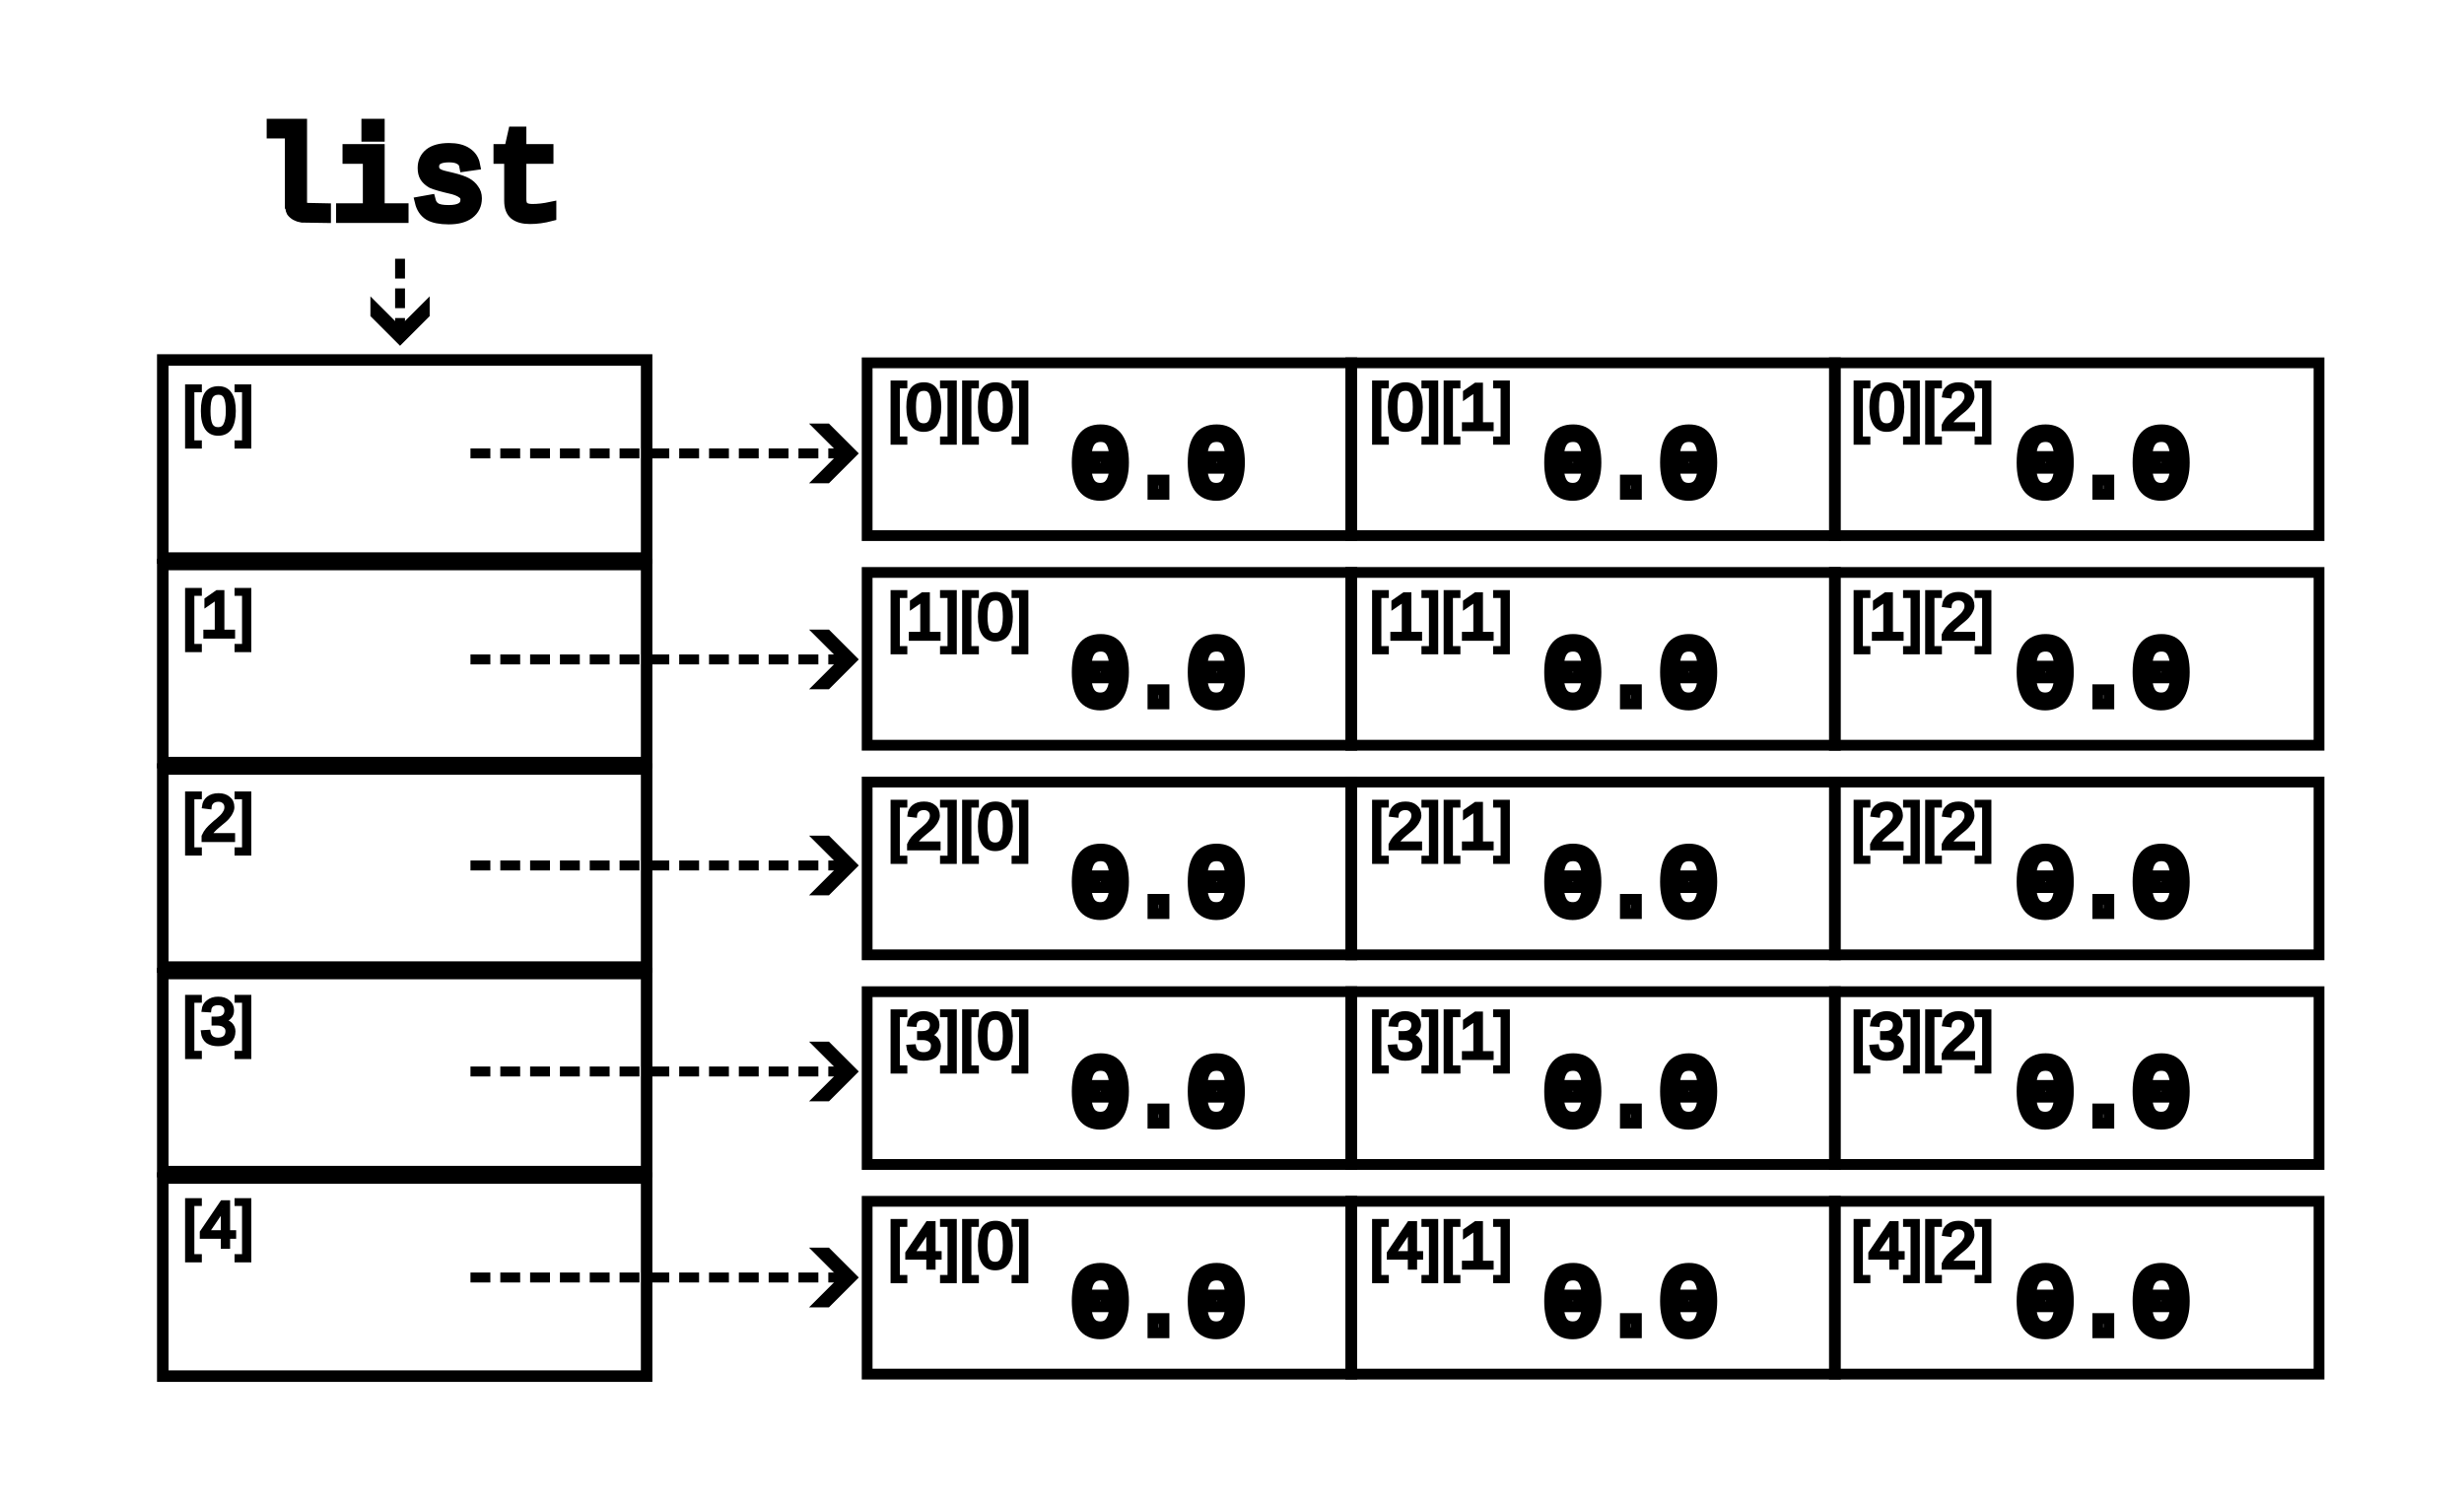
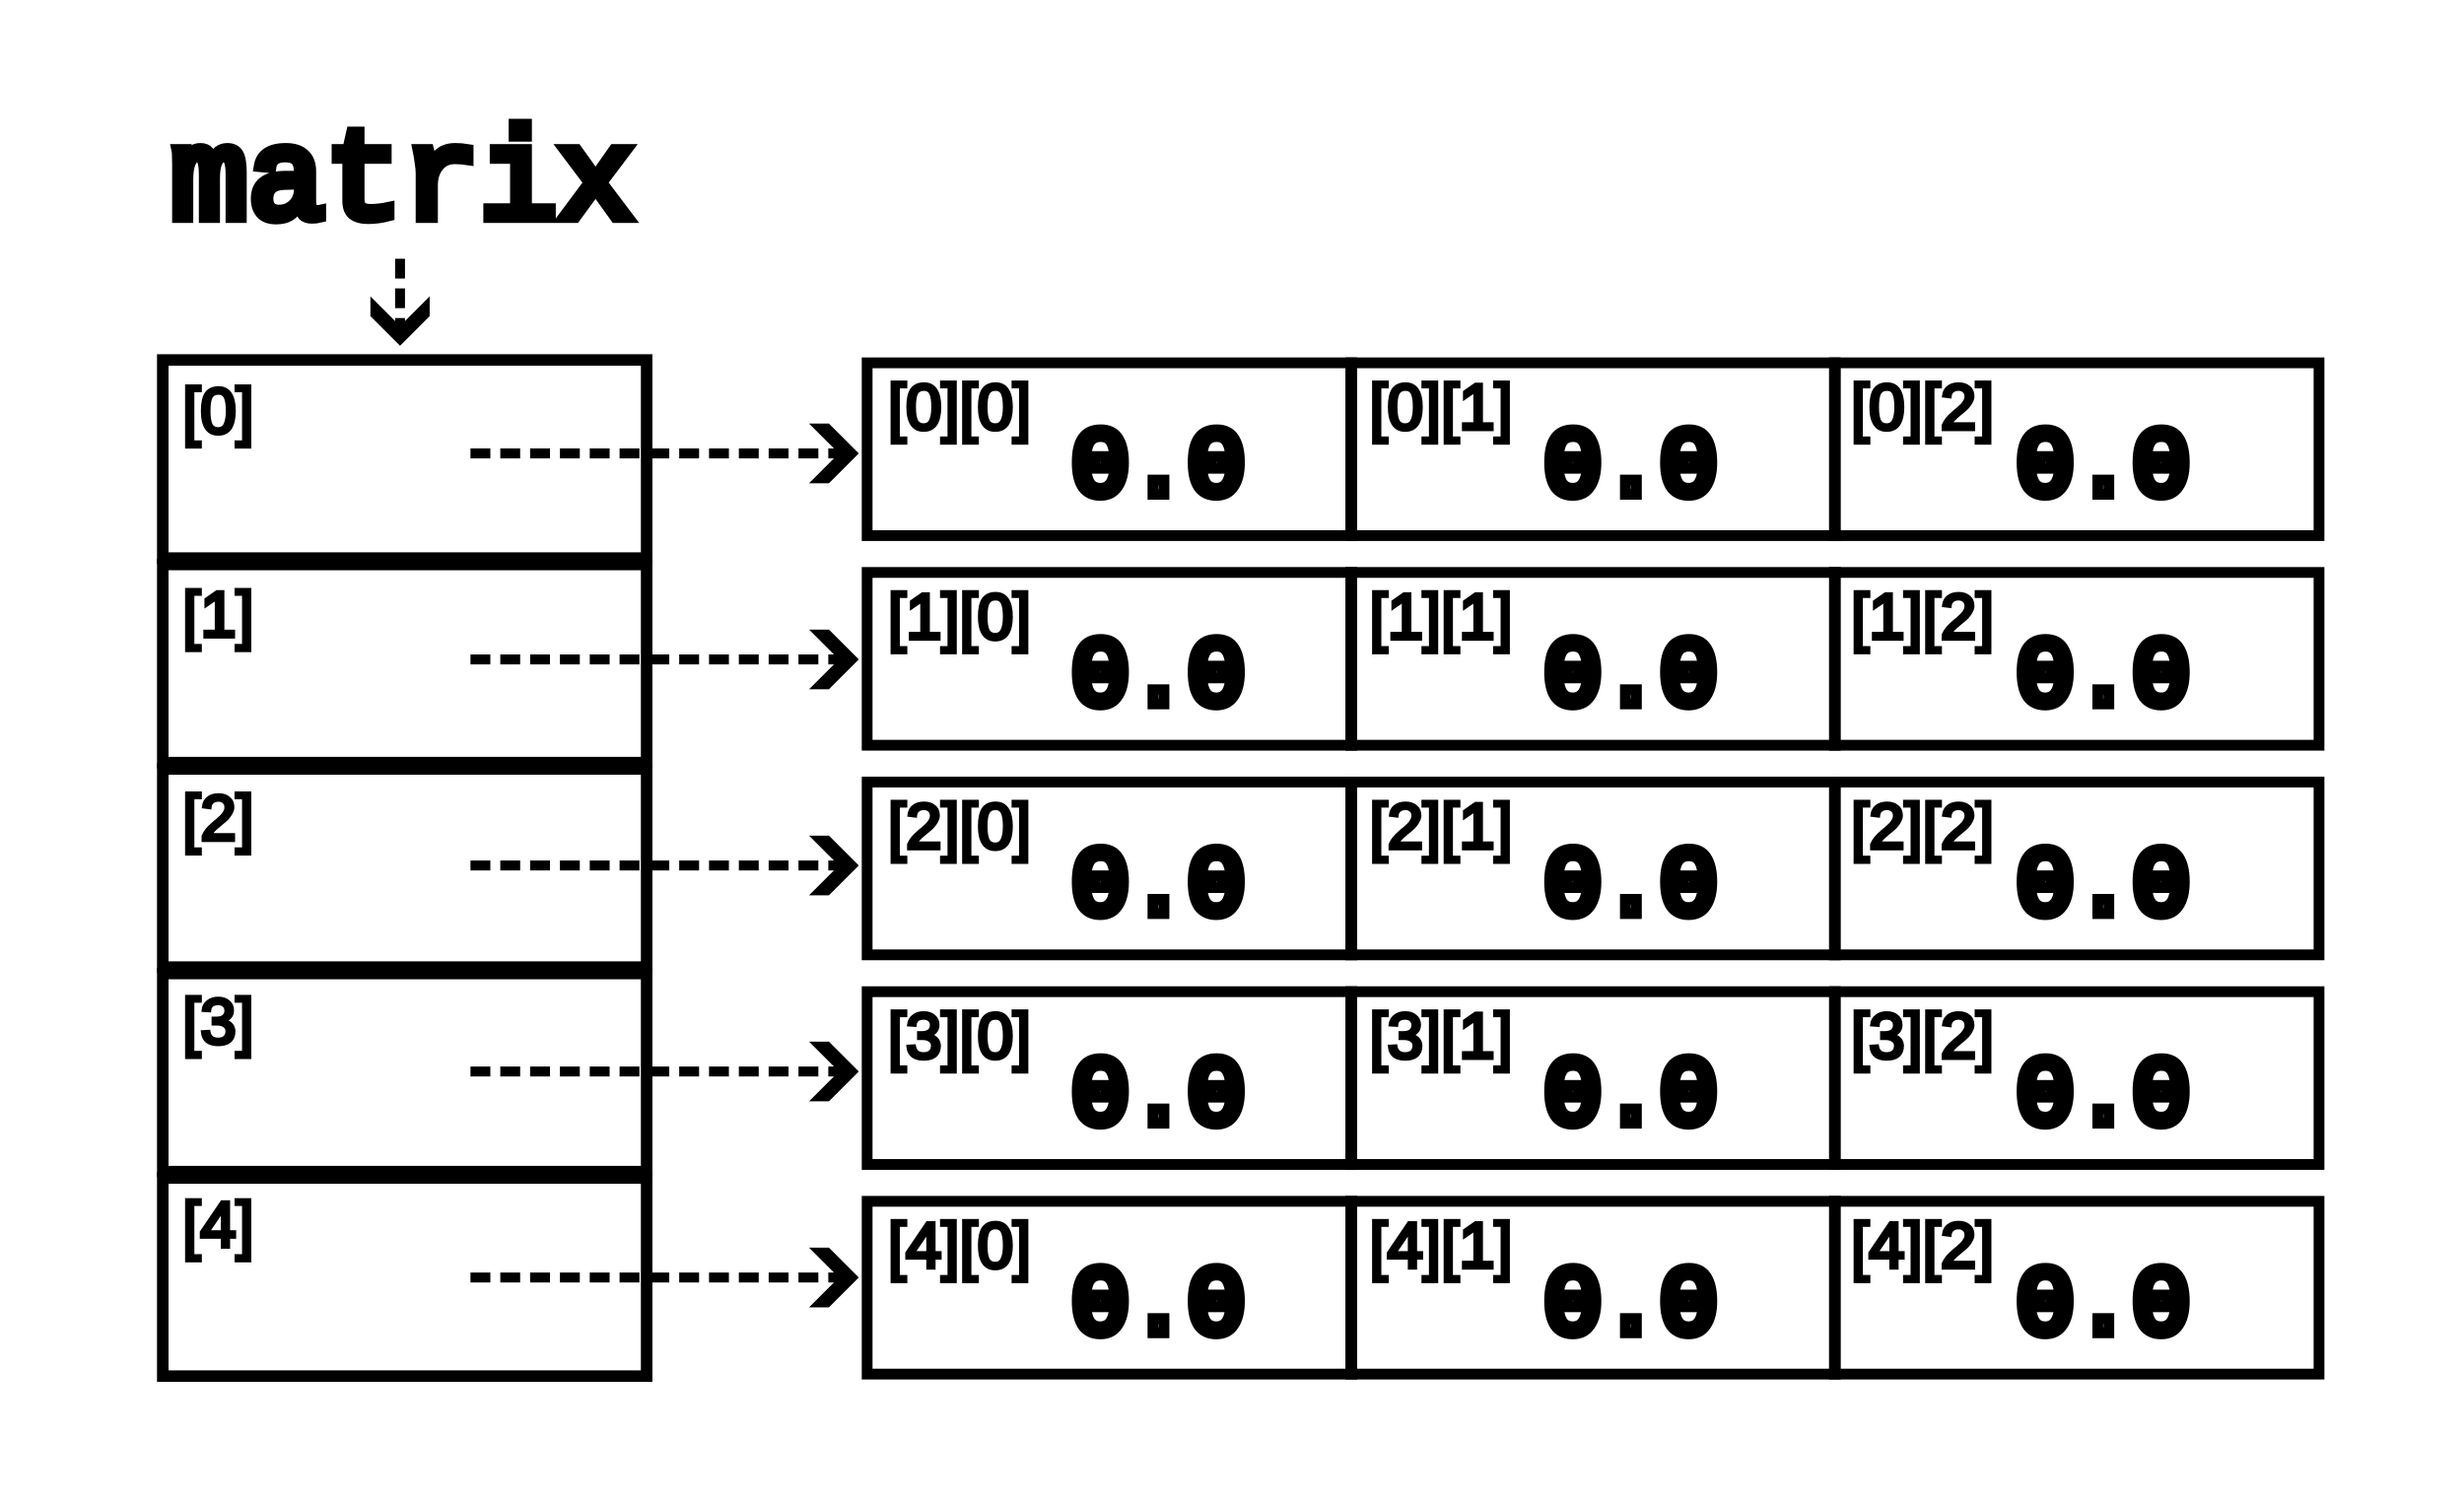
<svg xmlns="http://www.w3.org/2000/svg" width="108mm" height="66mm" viewBox="0 0 108 66" version="1.1" id="svg5">
  <defs id="defs2">
    <marker style="overflow:visible" id="Arrow4" refX="0" refY="0" orient="auto-start-reverse" markerWidth="5" markerHeight="6" viewBox="0 0 5 6" preserveAspectRatio="xMidYMid">
      <path style="fill:context-stroke;fill-rule:evenodd;stroke:none" d="m 1,0 -3,3 h -2 l 3,-3 -3,-3 h 2 z" id="path1741" />
    </marker>
    <rect x="233.16" y="210.821" width="100.524" height="171.031" id="rect1095" />
    <rect x="85.166" y="64.224" width="776.27" height="41.885" id="rect740" />
    <marker style="overflow:visible" id="Arrow4-3" refX="0" refY="0" orient="auto-start-reverse" markerWidth="5" markerHeight="6" viewBox="0 0 5 6" preserveAspectRatio="xMidYMid">
      <path style="fill:context-stroke;fill-rule:evenodd;stroke:none" d="m 1,0 -3,3 h -2 l 3,-3 -3,-3 h 2 z" id="path1741-3" />
    </marker>
    <marker style="overflow:visible" id="Arrow4-39" refX="0" refY="0" orient="auto-start-reverse" markerWidth="5" markerHeight="6" viewBox="0 0 5 6" preserveAspectRatio="xMidYMid">
      <path style="fill:context-stroke;fill-rule:evenodd;stroke:none" d="m 1,0 -3,3 h -2 l 3,-3 -3,-3 h 2 z" id="path1741-4" />
    </marker>
    <marker style="overflow:visible" id="Arrow4-4" refX="0" refY="0" orient="auto-start-reverse" markerWidth="5" markerHeight="6" viewBox="0 0 5 6" preserveAspectRatio="xMidYMid">
      <path style="fill:context-stroke;fill-rule:evenodd;stroke:none" d="m 1,0 -3,3 h -2 l 3,-3 -3,-3 h 2 z" id="path1741-9" />
    </marker>
    <marker style="overflow:visible" id="Arrow4-9" refX="0" refY="0" orient="auto-start-reverse" markerWidth="5" markerHeight="6" viewBox="0 0 5 6" preserveAspectRatio="xMidYMid">
      <path style="fill:context-stroke;fill-rule:evenodd;stroke:none" d="m 1,0 -3,3 h -2 l 3,-3 -3,-3 h 2 z" id="path1741-7" />
    </marker>
    <marker style="overflow:visible" id="Arrow4-95" refX="0" refY="0" orient="auto-start-reverse" markerWidth="5" markerHeight="6" viewBox="0 0 5 6" preserveAspectRatio="xMidYMid">
      <path style="fill:context-stroke;fill-rule:evenodd;stroke:none" d="m 1,0 -3,3 h -2 l 3,-3 -3,-3 h 2 z" id="path1741-8" />
    </marker>
  </defs>
  <g id="layer1" transform="translate(-54.50063,-28.76849)">
    <text xml:space="preserve" transform="matrix(0.2645833,0,0,0.2645833,54.50063,28.76849)" id="text1093" style="font-style:italic;font-size:21.333px;font-family:'Courier New';-inkscape-font-specification:'Courier New, Italic';white-space:pre;shape-inside:url(#rect1095);display:inline;fill:none;fill-opacity:0.211;stroke:#c1c1c1;stroke-width:1.784;stroke-opacity:0.675" />
-     <text xml:space="preserve" style="font-style:normal;font-variant:normal;font-weight:normal;font-stretch:normal;font-size:5.644px;font-family:'Courier New';-inkscape-font-specification:'Courier New, Normal';font-variant-ligatures:normal;font-variant-caps:normal;font-variant-numeric:normal;font-variant-east-asian:normal;fill:#000000;fill-opacity:1;stroke:#000000;stroke-width:0.472;stroke-opacity:1" x="65.69" y="38.303" id="text360">
-       <tspan id="tspan1846" x="65.69" y="38.303">list</tspan>
+     <text xml:space="preserve" style="font-style:normal;font-variant:normal;font-weight:normal;font-stretch:normal;font-size:5.644px;font-family:'Courier New';-inkscape-font-specification:'Courier New, Normal';font-variant-ligatures:normal;font-variant-caps:normal;font-variant-numeric:normal;font-variant-east-asian:normal;fill:#000000;fill-opacity:1;stroke:#000000;stroke-width:0.472;stroke-opacity:1" x="61.985" y="38.303" id="text360">
+       <tspan id="tspan1846" x="61.985" y="38.303">matrix</tspan>
    </text>
    <text xml:space="preserve" style="font-style:normal;font-variant:normal;font-weight:normal;font-stretch:normal;font-size:2.822px;font-family:Arial;-inkscape-font-specification:'Arial, Normal';font-variant-ligatures:normal;font-variant-caps:normal;font-variant-numeric:normal;font-variant-east-asian:normal;fill:#000000;fill-opacity:1;stroke:#000000;stroke-width:0.172;stroke-dasharray:none;stroke-opacity:1" x="62.495" y="47.751" id="text360-3-1">
      <tspan id="tspan1540" x="62.495" y="47.751">[0]</tspan>
    </text>
    <text xml:space="preserve" style="font-style:normal;font-variant:normal;font-weight:normal;font-stretch:normal;font-size:2.822px;font-family:Arial;-inkscape-font-specification:'Arial, Normal';font-variant-ligatures:normal;font-variant-caps:normal;font-variant-numeric:normal;font-variant-east-asian:normal;fill:#000000;fill-opacity:1;stroke:#000000;stroke-width:0.172;stroke-dasharray:none;stroke-opacity:1" x="62.495" y="56.67" id="text360-3-1-7">
      <tspan id="tspan1542" x="62.495" y="56.67">[1]</tspan>
    </text>
    <text xml:space="preserve" style="font-style:normal;font-variant:normal;font-weight:normal;font-stretch:normal;font-size:2.822px;font-family:Arial;-inkscape-font-specification:'Arial, Normal';font-variant-ligatures:normal;font-variant-caps:normal;font-variant-numeric:normal;font-variant-east-asian:normal;fill:#000000;fill-opacity:1;stroke:#000000;stroke-width:0.172;stroke-dasharray:none;stroke-opacity:1" x="62.495" y="65.589" id="text360-3-1-7-8">
      <tspan id="tspan1544" x="62.495" y="65.589">[2]</tspan>
    </text>
    <text xml:space="preserve" style="font-style:normal;font-variant:normal;font-weight:normal;font-stretch:normal;font-size:2.822px;font-family:Arial;-inkscape-font-specification:'Arial, Normal';font-variant-ligatures:normal;font-variant-caps:normal;font-variant-numeric:normal;font-variant-east-asian:normal;fill:#000000;fill-opacity:1;stroke:#000000;stroke-width:0.172;stroke-dasharray:none;stroke-opacity:1" x="62.495" y="74.508" id="text360-3-1-7-3">
      <tspan id="tspan1546" x="62.495" y="74.508">[3]</tspan>
    </text>
    <text xml:space="preserve" style="font-style:normal;font-variant:normal;font-weight:normal;font-stretch:normal;font-size:2.822px;font-family:Arial;-inkscape-font-specification:'Arial, Normal';font-variant-ligatures:normal;font-variant-caps:normal;font-variant-numeric:normal;font-variant-east-asian:normal;fill:#000000;fill-opacity:1;stroke:#000000;stroke-width:0.172;stroke-dasharray:none;stroke-opacity:1" x="62.495" y="83.418" id="text360-3-1-7-8-7">
      <tspan id="tspan1548" x="62.495" y="83.418">[4]</tspan>
    </text>
    <rect style="fill:none;fill-opacity:1;stroke:#000000;stroke-width:0.505;stroke-opacity:1" id="rect1024" width="21.208" height="8.683" x="61.635" y="44.547" />
    <rect style="fill:none;fill-opacity:1;stroke:#000000;stroke-width:0.505;stroke-opacity:1" id="rect1024-6" width="21.208" height="8.683" x="61.635" y="53.511" />
    <rect style="fill:none;fill-opacity:1;stroke:#000000;stroke-width:0.505;stroke-opacity:1" id="rect1024-6-7" width="21.208" height="8.683" x="61.635" y="62.475" />
    <rect style="fill:none;fill-opacity:1;stroke:#000000;stroke-width:0.505;stroke-opacity:1" id="rect1024-1" width="21.208" height="8.683" x="61.635" y="71.439" />
    <rect style="fill:none;fill-opacity:1;stroke:#000000;stroke-width:0.505;stroke-opacity:1" id="rect1024-6-2" width="21.208" height="8.683" x="61.635" y="80.403" />
    <path style="fill:none;fill-opacity:1;stroke:#000000;stroke-width:0.436;stroke-dasharray:0.871, 0.436;stroke-dashoffset:0;stroke-opacity:1;marker-end:url(#Arrow4)" d="M 75.122,48.642 H 91.706" id="path1930" />
    <path style="fill:none;fill-opacity:1;stroke:#000000;stroke-width:0.436;stroke-dasharray:0.871, 0.436;stroke-dashoffset:0;stroke-opacity:1;marker-end:url(#Arrow4-3)" d="M 75.122,57.672 H 91.706" id="path1930-4" />
    <path style="fill:none;fill-opacity:1;stroke:#000000;stroke-width:0.436;stroke-dasharray:0.871, 0.436;stroke-dashoffset:0;stroke-opacity:1;marker-end:url(#Arrow4-39)" d="M 75.122,66.703 H 91.706" id="path1930-0" />
    <path style="fill:none;fill-opacity:1;stroke:#000000;stroke-width:0.436;stroke-dasharray:0.871, 0.436;stroke-dashoffset:0;stroke-opacity:1;marker-end:url(#Arrow4-4)" d="M 75.122,75.733 H 91.706" id="path1930-6" />
    <path style="fill:none;fill-opacity:1;stroke:#000000;stroke-width:0.436;stroke-dasharray:0.871, 0.436;stroke-dashoffset:0;stroke-opacity:1;marker-end:url(#Arrow4-9)" d="M 75.122,84.763 H 91.706" id="path1930-49" />
    <g id="g4460" transform="translate(-7.234284,1.763441)">
      <text xml:space="preserve" style="font-style:normal;font-variant:normal;font-weight:normal;font-stretch:normal;font-size:2.822px;font-family:Arial;-inkscape-font-specification:'Arial, Normal';font-variant-ligatures:normal;font-variant-caps:normal;font-variant-numeric:normal;font-variant-east-asian:normal;fill:#000000;fill-opacity:1;stroke:#000000;stroke-width:0.172;stroke-dasharray:none;stroke-opacity:1" x="100.651" y="45.816" id="text360-3-1-3">
        <tspan id="tspan4358" x="100.651" y="45.816">[0][0]</tspan>
      </text>
      <text xml:space="preserve" style="font-style:normal;font-variant:normal;font-weight:normal;font-stretch:normal;font-size:2.822px;font-family:Arial;-inkscape-font-specification:'Arial, Normal';font-variant-ligatures:normal;font-variant-caps:normal;font-variant-numeric:normal;font-variant-east-asian:normal;fill:#000000;fill-opacity:1;stroke:#000000;stroke-width:0.172;stroke-dasharray:none;stroke-opacity:1" x="121.756" y="45.816" id="text360-3-1-3-1">
        <tspan id="tspan4414" x="121.756" y="45.816">[0][1]</tspan>
      </text>
      <text xml:space="preserve" style="font-style:normal;font-variant:normal;font-weight:normal;font-stretch:normal;font-size:2.822px;font-family:Arial;-inkscape-font-specification:'Arial, Normal';font-variant-ligatures:normal;font-variant-caps:normal;font-variant-numeric:normal;font-variant-east-asian:normal;fill:#000000;fill-opacity:1;stroke:#000000;stroke-width:0.172;stroke-dasharray:none;stroke-opacity:1" x="142.862" y="45.816" id="text360-3-1-3-1-1">
        <tspan id="tspan4443" x="142.862" y="45.816">[0][2]</tspan>
      </text>
      <rect style="fill:none;fill-opacity:1;stroke:#000000;stroke-width:0.472;stroke-opacity:1" id="rect1024-68" width="21.241" height="7.573" x="99.743" y="42.908" />
      <rect style="fill:none;fill-opacity:1;stroke:#000000;stroke-width:0.472;stroke-opacity:1" id="rect1024-68-3" width="21.241" height="7.573" x="120.941" y="42.908" />
      <rect style="fill:none;fill-opacity:1;stroke:#000000;stroke-width:0.472;stroke-opacity:1" id="rect1024-68-3-3" width="21.241" height="7.573" x="142.139" y="42.908" />
      <text xml:space="preserve" style="font-style:normal;font-variant:normal;font-weight:normal;font-stretch:normal;font-size:4.233px;font-family:'Courier New';-inkscape-font-specification:'Courier New, Normal';font-variant-ligatures:normal;font-variant-caps:normal;font-variant-numeric:normal;font-variant-east-asian:normal;fill:none;fill-opacity:1;stroke:#000000;stroke-width:0.472;stroke-opacity:1" x="108.701" y="48.671" id="text4285">
        <tspan id="tspan4283" style="font-style:normal;font-variant:normal;font-weight:normal;font-stretch:normal;font-size:4.233px;font-family:'Courier New';-inkscape-font-specification:'Courier New, Normal';font-variant-ligatures:normal;font-variant-caps:normal;font-variant-numeric:normal;font-variant-east-asian:normal;stroke-width:0.472" x="108.701" y="48.671">0.0</tspan>
      </text>
      <text xml:space="preserve" style="font-style:normal;font-variant:normal;font-weight:normal;font-stretch:normal;font-size:4.233px;font-family:'Courier New';-inkscape-font-specification:'Courier New, Normal';font-variant-ligatures:normal;font-variant-caps:normal;font-variant-numeric:normal;font-variant-east-asian:normal;fill:none;fill-opacity:1;stroke:#000000;stroke-width:0.472;stroke-opacity:1" x="129.407" y="48.671" id="text4285-9">
        <tspan id="tspan4283-2" style="font-style:normal;font-variant:normal;font-weight:normal;font-stretch:normal;font-size:4.233px;font-family:'Courier New';-inkscape-font-specification:'Courier New, Normal';font-variant-ligatures:normal;font-variant-caps:normal;font-variant-numeric:normal;font-variant-east-asian:normal;stroke-width:0.472" x="129.407" y="48.671">0.0</tspan>
      </text>
      <text xml:space="preserve" style="font-style:normal;font-variant:normal;font-weight:normal;font-stretch:normal;font-size:4.233px;font-family:'Courier New';-inkscape-font-specification:'Courier New, Normal';font-variant-ligatures:normal;font-variant-caps:normal;font-variant-numeric:normal;font-variant-east-asian:normal;fill:none;fill-opacity:1;stroke:#000000;stroke-width:0.472;stroke-opacity:1" x="150.113" y="48.671" id="text4285-5">
        <tspan id="tspan4283-1" style="font-style:normal;font-variant:normal;font-weight:normal;font-stretch:normal;font-size:4.233px;font-family:'Courier New';-inkscape-font-specification:'Courier New, Normal';font-variant-ligatures:normal;font-variant-caps:normal;font-variant-numeric:normal;font-variant-east-asian:normal;stroke-width:0.472" x="150.113" y="48.671">0.0</tspan>
      </text>
    </g>
    <g id="g4460-5" transform="translate(-7.234284,10.95144)">
      <text xml:space="preserve" style="font-style:normal;font-variant:normal;font-weight:normal;font-stretch:normal;font-size:2.822px;font-family:Arial;-inkscape-font-specification:'Arial, Normal';font-variant-ligatures:normal;font-variant-caps:normal;font-variant-numeric:normal;font-variant-east-asian:normal;fill:#000000;fill-opacity:1;stroke:#000000;stroke-width:0.172;stroke-dasharray:none;stroke-opacity:1" x="100.651" y="45.816" id="text360-3-1-3-8">
        <tspan id="tspan4903" x="100.651" y="45.816">[1][0]</tspan>
      </text>
      <text xml:space="preserve" style="font-style:normal;font-variant:normal;font-weight:normal;font-stretch:normal;font-size:2.822px;font-family:Arial;-inkscape-font-specification:'Arial, Normal';font-variant-ligatures:normal;font-variant-caps:normal;font-variant-numeric:normal;font-variant-east-asian:normal;fill:#000000;fill-opacity:1;stroke:#000000;stroke-width:0.172;stroke-dasharray:none;stroke-opacity:1" x="121.756" y="45.816" id="text360-3-1-3-1-9">
        <tspan id="tspan4905" x="121.756" y="45.816">[1][1]</tspan>
      </text>
      <text xml:space="preserve" style="font-style:normal;font-variant:normal;font-weight:normal;font-stretch:normal;font-size:2.822px;font-family:Arial;-inkscape-font-specification:'Arial, Normal';font-variant-ligatures:normal;font-variant-caps:normal;font-variant-numeric:normal;font-variant-east-asian:normal;fill:#000000;fill-opacity:1;stroke:#000000;stroke-width:0.172;stroke-dasharray:none;stroke-opacity:1" x="142.862" y="45.816" id="text360-3-1-3-1-1-5">
        <tspan id="tspan4907" x="142.862" y="45.816">[1][2]</tspan>
      </text>
      <rect style="fill:none;fill-opacity:1;stroke:#000000;stroke-width:0.472;stroke-opacity:1" id="rect1024-68-2" width="21.241" height="7.573" x="99.743" y="42.908" />
      <rect style="fill:none;fill-opacity:1;stroke:#000000;stroke-width:0.472;stroke-opacity:1" id="rect1024-68-3-5" width="21.241" height="7.573" x="120.941" y="42.908" />
      <rect style="fill:none;fill-opacity:1;stroke:#000000;stroke-width:0.472;stroke-opacity:1" id="rect1024-68-3-3-6" width="21.241" height="7.573" x="142.139" y="42.908" />
      <text xml:space="preserve" style="font-style:normal;font-variant:normal;font-weight:normal;font-stretch:normal;font-size:4.233px;font-family:'Courier New';-inkscape-font-specification:'Courier New, Normal';font-variant-ligatures:normal;font-variant-caps:normal;font-variant-numeric:normal;font-variant-east-asian:normal;fill:none;fill-opacity:1;stroke:#000000;stroke-width:0.472;stroke-opacity:1" x="108.701" y="48.671" id="text4285-0">
        <tspan id="tspan4283-16" style="font-style:normal;font-variant:normal;font-weight:normal;font-stretch:normal;font-size:4.233px;font-family:'Courier New';-inkscape-font-specification:'Courier New, Normal';font-variant-ligatures:normal;font-variant-caps:normal;font-variant-numeric:normal;font-variant-east-asian:normal;stroke-width:0.472" x="108.701" y="48.671">0.0</tspan>
      </text>
      <text xml:space="preserve" style="font-style:normal;font-variant:normal;font-weight:normal;font-stretch:normal;font-size:4.233px;font-family:'Courier New';-inkscape-font-specification:'Courier New, Normal';font-variant-ligatures:normal;font-variant-caps:normal;font-variant-numeric:normal;font-variant-east-asian:normal;fill:none;fill-opacity:1;stroke:#000000;stroke-width:0.472;stroke-opacity:1" x="129.407" y="48.671" id="text4285-9-5">
        <tspan id="tspan4283-2-6" style="font-style:normal;font-variant:normal;font-weight:normal;font-stretch:normal;font-size:4.233px;font-family:'Courier New';-inkscape-font-specification:'Courier New, Normal';font-variant-ligatures:normal;font-variant-caps:normal;font-variant-numeric:normal;font-variant-east-asian:normal;stroke-width:0.472" x="129.407" y="48.671">0.0</tspan>
      </text>
      <text xml:space="preserve" style="font-style:normal;font-variant:normal;font-weight:normal;font-stretch:normal;font-size:4.233px;font-family:'Courier New';-inkscape-font-specification:'Courier New, Normal';font-variant-ligatures:normal;font-variant-caps:normal;font-variant-numeric:normal;font-variant-east-asian:normal;fill:none;fill-opacity:1;stroke:#000000;stroke-width:0.472;stroke-opacity:1" x="150.113" y="48.671" id="text4285-5-2">
        <tspan id="tspan4283-1-8" style="font-style:normal;font-variant:normal;font-weight:normal;font-stretch:normal;font-size:4.233px;font-family:'Courier New';-inkscape-font-specification:'Courier New, Normal';font-variant-ligatures:normal;font-variant-caps:normal;font-variant-numeric:normal;font-variant-east-asian:normal;stroke-width:0.472" x="150.113" y="48.671">0.0</tspan>
      </text>
    </g>
    <g id="g4460-3" transform="translate(-7.234284,20.13943)">
      <text xml:space="preserve" style="font-style:normal;font-variant:normal;font-weight:normal;font-stretch:normal;font-size:2.822px;font-family:Arial;-inkscape-font-specification:'Arial, Normal';font-variant-ligatures:normal;font-variant-caps:normal;font-variant-numeric:normal;font-variant-east-asian:normal;fill:#000000;fill-opacity:1;stroke:#000000;stroke-width:0.172;stroke-dasharray:none;stroke-opacity:1" x="100.651" y="45.816" id="text360-3-1-3-2">
        <tspan id="tspan4909" x="100.651" y="45.816">[2][0]</tspan>
      </text>
      <text xml:space="preserve" style="font-style:normal;font-variant:normal;font-weight:normal;font-stretch:normal;font-size:2.822px;font-family:Arial;-inkscape-font-specification:'Arial, Normal';font-variant-ligatures:normal;font-variant-caps:normal;font-variant-numeric:normal;font-variant-east-asian:normal;fill:#000000;fill-opacity:1;stroke:#000000;stroke-width:0.172;stroke-dasharray:none;stroke-opacity:1" x="121.756" y="45.816" id="text360-3-1-3-1-99">
        <tspan id="tspan4911" x="121.756" y="45.816">[2][1]</tspan>
      </text>
      <text xml:space="preserve" style="font-style:normal;font-variant:normal;font-weight:normal;font-stretch:normal;font-size:2.822px;font-family:Arial;-inkscape-font-specification:'Arial, Normal';font-variant-ligatures:normal;font-variant-caps:normal;font-variant-numeric:normal;font-variant-east-asian:normal;fill:#000000;fill-opacity:1;stroke:#000000;stroke-width:0.172;stroke-dasharray:none;stroke-opacity:1" x="142.862" y="45.816" id="text360-3-1-3-1-1-1">
        <tspan id="tspan4913" x="142.862" y="45.816">[2][2]</tspan>
      </text>
      <rect style="fill:none;fill-opacity:1;stroke:#000000;stroke-width:0.472;stroke-opacity:1" id="rect1024-68-31" width="21.241" height="7.573" x="99.743" y="42.908" />
      <rect style="fill:none;fill-opacity:1;stroke:#000000;stroke-width:0.472;stroke-opacity:1" id="rect1024-68-3-4" width="21.241" height="7.573" x="120.941" y="42.908" />
      <rect style="fill:none;fill-opacity:1;stroke:#000000;stroke-width:0.472;stroke-opacity:1" id="rect1024-68-3-3-69" width="21.241" height="7.573" x="142.139" y="42.908" />
      <text xml:space="preserve" style="font-style:normal;font-variant:normal;font-weight:normal;font-stretch:normal;font-size:4.233px;font-family:'Courier New';-inkscape-font-specification:'Courier New, Normal';font-variant-ligatures:normal;font-variant-caps:normal;font-variant-numeric:normal;font-variant-east-asian:normal;fill:none;fill-opacity:1;stroke:#000000;stroke-width:0.472;stroke-opacity:1" x="108.701" y="48.671" id="text4285-04">
        <tspan id="tspan4283-3" style="font-style:normal;font-variant:normal;font-weight:normal;font-stretch:normal;font-size:4.233px;font-family:'Courier New';-inkscape-font-specification:'Courier New, Normal';font-variant-ligatures:normal;font-variant-caps:normal;font-variant-numeric:normal;font-variant-east-asian:normal;stroke-width:0.472" x="108.701" y="48.671">0.0</tspan>
      </text>
      <text xml:space="preserve" style="font-style:normal;font-variant:normal;font-weight:normal;font-stretch:normal;font-size:4.233px;font-family:'Courier New';-inkscape-font-specification:'Courier New, Normal';font-variant-ligatures:normal;font-variant-caps:normal;font-variant-numeric:normal;font-variant-east-asian:normal;fill:none;fill-opacity:1;stroke:#000000;stroke-width:0.472;stroke-opacity:1" x="129.407" y="48.671" id="text4285-9-59">
        <tspan id="tspan4283-2-4" style="font-style:normal;font-variant:normal;font-weight:normal;font-stretch:normal;font-size:4.233px;font-family:'Courier New';-inkscape-font-specification:'Courier New, Normal';font-variant-ligatures:normal;font-variant-caps:normal;font-variant-numeric:normal;font-variant-east-asian:normal;stroke-width:0.472" x="129.407" y="48.671">0.0</tspan>
      </text>
      <text xml:space="preserve" style="font-style:normal;font-variant:normal;font-weight:normal;font-stretch:normal;font-size:4.233px;font-family:'Courier New';-inkscape-font-specification:'Courier New, Normal';font-variant-ligatures:normal;font-variant-caps:normal;font-variant-numeric:normal;font-variant-east-asian:normal;fill:none;fill-opacity:1;stroke:#000000;stroke-width:0.472;stroke-opacity:1" x="150.113" y="48.671" id="text4285-5-1">
        <tspan id="tspan4283-1-6" style="font-style:normal;font-variant:normal;font-weight:normal;font-stretch:normal;font-size:4.233px;font-family:'Courier New';-inkscape-font-specification:'Courier New, Normal';font-variant-ligatures:normal;font-variant-caps:normal;font-variant-numeric:normal;font-variant-east-asian:normal;stroke-width:0.472" x="150.113" y="48.671">0.0</tspan>
      </text>
    </g>
    <g id="g4460-7" transform="translate(-7.234284,29.32743)">
      <text xml:space="preserve" style="font-style:normal;font-variant:normal;font-weight:normal;font-stretch:normal;font-size:2.822px;font-family:Arial;-inkscape-font-specification:'Arial, Normal';font-variant-ligatures:normal;font-variant-caps:normal;font-variant-numeric:normal;font-variant-east-asian:normal;fill:#000000;fill-opacity:1;stroke:#000000;stroke-width:0.172;stroke-dasharray:none;stroke-opacity:1" x="100.651" y="45.816" id="text360-3-1-3-9">
        <tspan id="tspan4915" x="100.651" y="45.816">[3][0]</tspan>
      </text>
      <text xml:space="preserve" style="font-style:normal;font-variant:normal;font-weight:normal;font-stretch:normal;font-size:2.822px;font-family:Arial;-inkscape-font-specification:'Arial, Normal';font-variant-ligatures:normal;font-variant-caps:normal;font-variant-numeric:normal;font-variant-east-asian:normal;fill:#000000;fill-opacity:1;stroke:#000000;stroke-width:0.172;stroke-dasharray:none;stroke-opacity:1" x="121.756" y="45.816" id="text360-3-1-3-1-0">
        <tspan id="tspan4917" x="121.756" y="45.816">[3][1]</tspan>
      </text>
      <text xml:space="preserve" style="font-style:normal;font-variant:normal;font-weight:normal;font-stretch:normal;font-size:2.822px;font-family:Arial;-inkscape-font-specification:'Arial, Normal';font-variant-ligatures:normal;font-variant-caps:normal;font-variant-numeric:normal;font-variant-east-asian:normal;fill:#000000;fill-opacity:1;stroke:#000000;stroke-width:0.172;stroke-dasharray:none;stroke-opacity:1" x="142.862" y="45.816" id="text360-3-1-3-1-1-3">
        <tspan id="tspan4919" x="142.862" y="45.816">[3][2]</tspan>
      </text>
      <rect style="fill:none;fill-opacity:1;stroke:#000000;stroke-width:0.472;stroke-opacity:1" id="rect1024-68-4" width="21.241" height="7.573" x="99.743" y="42.908" />
      <rect style="fill:none;fill-opacity:1;stroke:#000000;stroke-width:0.472;stroke-opacity:1" id="rect1024-68-3-6" width="21.241" height="7.573" x="120.941" y="42.908" />
      <rect style="fill:none;fill-opacity:1;stroke:#000000;stroke-width:0.472;stroke-opacity:1" id="rect1024-68-3-3-2" width="21.241" height="7.573" x="142.139" y="42.908" />
      <text xml:space="preserve" style="font-style:normal;font-variant:normal;font-weight:normal;font-stretch:normal;font-size:4.233px;font-family:'Courier New';-inkscape-font-specification:'Courier New, Normal';font-variant-ligatures:normal;font-variant-caps:normal;font-variant-numeric:normal;font-variant-east-asian:normal;fill:none;fill-opacity:1;stroke:#000000;stroke-width:0.472;stroke-opacity:1" x="108.701" y="48.671" id="text4285-1">
        <tspan id="tspan4283-7" style="font-style:normal;font-variant:normal;font-weight:normal;font-stretch:normal;font-size:4.233px;font-family:'Courier New';-inkscape-font-specification:'Courier New, Normal';font-variant-ligatures:normal;font-variant-caps:normal;font-variant-numeric:normal;font-variant-east-asian:normal;stroke-width:0.472" x="108.701" y="48.671">0.0</tspan>
      </text>
      <text xml:space="preserve" style="font-style:normal;font-variant:normal;font-weight:normal;font-stretch:normal;font-size:4.233px;font-family:'Courier New';-inkscape-font-specification:'Courier New, Normal';font-variant-ligatures:normal;font-variant-caps:normal;font-variant-numeric:normal;font-variant-east-asian:normal;fill:none;fill-opacity:1;stroke:#000000;stroke-width:0.472;stroke-opacity:1" x="129.407" y="48.671" id="text4285-9-6">
        <tspan id="tspan4283-2-3" style="font-style:normal;font-variant:normal;font-weight:normal;font-stretch:normal;font-size:4.233px;font-family:'Courier New';-inkscape-font-specification:'Courier New, Normal';font-variant-ligatures:normal;font-variant-caps:normal;font-variant-numeric:normal;font-variant-east-asian:normal;stroke-width:0.472" x="129.407" y="48.671">0.0</tspan>
      </text>
      <text xml:space="preserve" style="font-style:normal;font-variant:normal;font-weight:normal;font-stretch:normal;font-size:4.233px;font-family:'Courier New';-inkscape-font-specification:'Courier New, Normal';font-variant-ligatures:normal;font-variant-caps:normal;font-variant-numeric:normal;font-variant-east-asian:normal;fill:none;fill-opacity:1;stroke:#000000;stroke-width:0.472;stroke-opacity:1" x="150.113" y="48.671" id="text4285-5-0">
        <tspan id="tspan4283-1-9" style="font-style:normal;font-variant:normal;font-weight:normal;font-stretch:normal;font-size:4.233px;font-family:'Courier New';-inkscape-font-specification:'Courier New, Normal';font-variant-ligatures:normal;font-variant-caps:normal;font-variant-numeric:normal;font-variant-east-asian:normal;stroke-width:0.472" x="150.113" y="48.671">0.0</tspan>
      </text>
    </g>
    <g id="g4460-0" transform="translate(-7.234284,38.51542)">
      <text xml:space="preserve" style="font-style:normal;font-variant:normal;font-weight:normal;font-stretch:normal;font-size:2.822px;font-family:Arial;-inkscape-font-specification:'Arial, Normal';font-variant-ligatures:normal;font-variant-caps:normal;font-variant-numeric:normal;font-variant-east-asian:normal;fill:#000000;fill-opacity:1;stroke:#000000;stroke-width:0.172;stroke-dasharray:none;stroke-opacity:1" x="100.651" y="45.816" id="text360-3-1-3-5">
        <tspan id="tspan4921" x="100.651" y="45.816">[4][0]</tspan>
      </text>
      <text xml:space="preserve" style="font-style:normal;font-variant:normal;font-weight:normal;font-stretch:normal;font-size:2.822px;font-family:Arial;-inkscape-font-specification:'Arial, Normal';font-variant-ligatures:normal;font-variant-caps:normal;font-variant-numeric:normal;font-variant-east-asian:normal;fill:#000000;fill-opacity:1;stroke:#000000;stroke-width:0.172;stroke-dasharray:none;stroke-opacity:1" x="121.756" y="45.816" id="text360-3-1-3-1-5">
        <tspan id="tspan4923" x="121.756" y="45.816">[4][1]</tspan>
      </text>
      <text xml:space="preserve" style="font-style:normal;font-variant:normal;font-weight:normal;font-stretch:normal;font-size:2.822px;font-family:Arial;-inkscape-font-specification:'Arial, Normal';font-variant-ligatures:normal;font-variant-caps:normal;font-variant-numeric:normal;font-variant-east-asian:normal;fill:#000000;fill-opacity:1;stroke:#000000;stroke-width:0.172;stroke-dasharray:none;stroke-opacity:1" x="142.862" y="45.816" id="text360-3-1-3-1-1-2">
        <tspan id="tspan4925" x="142.862" y="45.816">[4][2]</tspan>
      </text>
      <rect style="fill:none;fill-opacity:1;stroke:#000000;stroke-width:0.472;stroke-opacity:1" id="rect1024-68-8" width="21.241" height="7.573" x="99.743" y="42.908" />
      <rect style="fill:none;fill-opacity:1;stroke:#000000;stroke-width:0.472;stroke-opacity:1" id="rect1024-68-3-60" width="21.241" height="7.573" x="120.941" y="42.908" />
      <rect style="fill:none;fill-opacity:1;stroke:#000000;stroke-width:0.472;stroke-opacity:1" id="rect1024-68-3-3-5" width="21.241" height="7.573" x="142.139" y="42.908" />
      <text xml:space="preserve" style="font-style:normal;font-variant:normal;font-weight:normal;font-stretch:normal;font-size:4.233px;font-family:'Courier New';-inkscape-font-specification:'Courier New, Normal';font-variant-ligatures:normal;font-variant-caps:normal;font-variant-numeric:normal;font-variant-east-asian:normal;fill:none;fill-opacity:1;stroke:#000000;stroke-width:0.472;stroke-opacity:1" x="108.701" y="48.671" id="text4285-8">
        <tspan id="tspan4283-6" style="font-style:normal;font-variant:normal;font-weight:normal;font-stretch:normal;font-size:4.233px;font-family:'Courier New';-inkscape-font-specification:'Courier New, Normal';font-variant-ligatures:normal;font-variant-caps:normal;font-variant-numeric:normal;font-variant-east-asian:normal;stroke-width:0.472" x="108.701" y="48.671">0.0</tspan>
      </text>
      <text xml:space="preserve" style="font-style:normal;font-variant:normal;font-weight:normal;font-stretch:normal;font-size:4.233px;font-family:'Courier New';-inkscape-font-specification:'Courier New, Normal';font-variant-ligatures:normal;font-variant-caps:normal;font-variant-numeric:normal;font-variant-east-asian:normal;fill:none;fill-opacity:1;stroke:#000000;stroke-width:0.472;stroke-opacity:1" x="129.407" y="48.671" id="text4285-9-62">
        <tspan id="tspan4283-2-8" style="font-style:normal;font-variant:normal;font-weight:normal;font-stretch:normal;font-size:4.233px;font-family:'Courier New';-inkscape-font-specification:'Courier New, Normal';font-variant-ligatures:normal;font-variant-caps:normal;font-variant-numeric:normal;font-variant-east-asian:normal;stroke-width:0.472" x="129.407" y="48.671">0.0</tspan>
      </text>
      <text xml:space="preserve" style="font-style:normal;font-variant:normal;font-weight:normal;font-stretch:normal;font-size:4.233px;font-family:'Courier New';-inkscape-font-specification:'Courier New, Normal';font-variant-ligatures:normal;font-variant-caps:normal;font-variant-numeric:normal;font-variant-east-asian:normal;fill:none;fill-opacity:1;stroke:#000000;stroke-width:0.472;stroke-opacity:1" x="150.113" y="48.671" id="text4285-5-5">
        <tspan id="tspan4283-1-69" style="font-style:normal;font-variant:normal;font-weight:normal;font-stretch:normal;font-size:4.233px;font-family:'Courier New';-inkscape-font-specification:'Courier New, Normal';font-variant-ligatures:normal;font-variant-caps:normal;font-variant-numeric:normal;font-variant-east-asian:normal;stroke-width:0.472" x="150.113" y="48.671">0.0</tspan>
      </text>
    </g>
    <path style="fill:none;fill-opacity:1;stroke:#000000;stroke-width:0.433;stroke-dasharray:0.866, 0.433;stroke-dashoffset:0;stroke-opacity:1;marker-end:url(#Arrow4-95)" d="m 72.035,40.11 v 3.381" id="path1930-5" />
  </g>
</svg>
